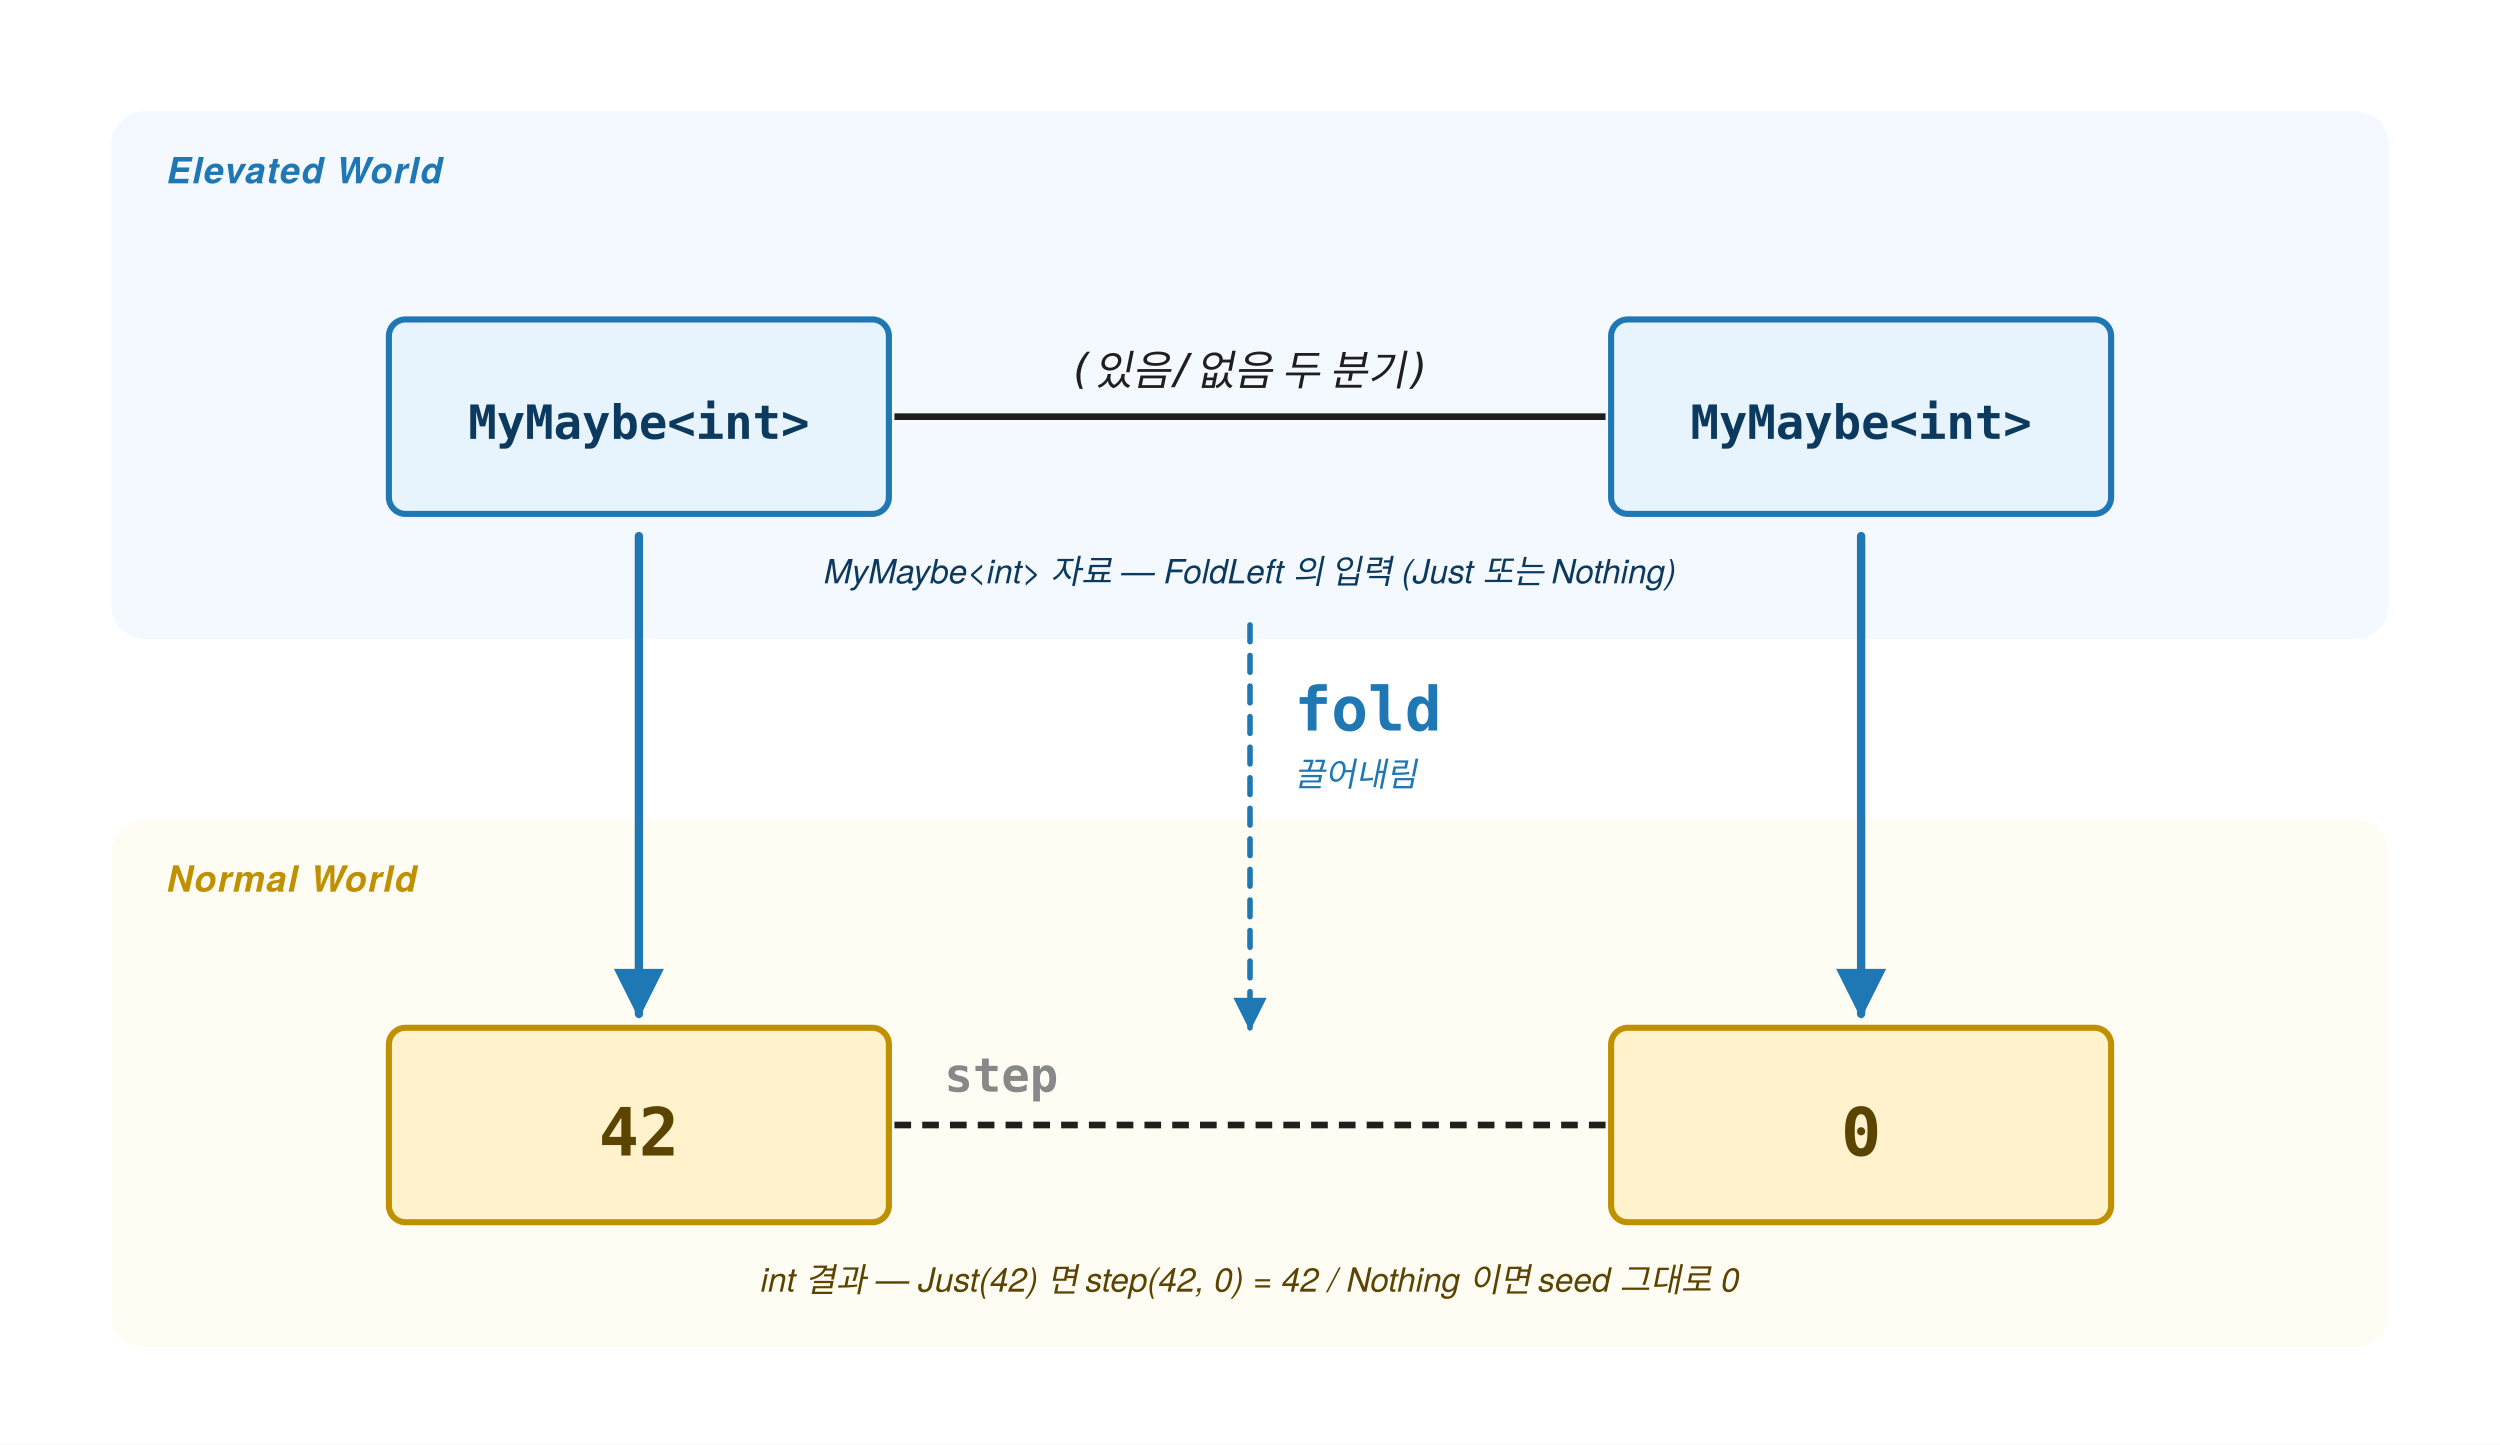
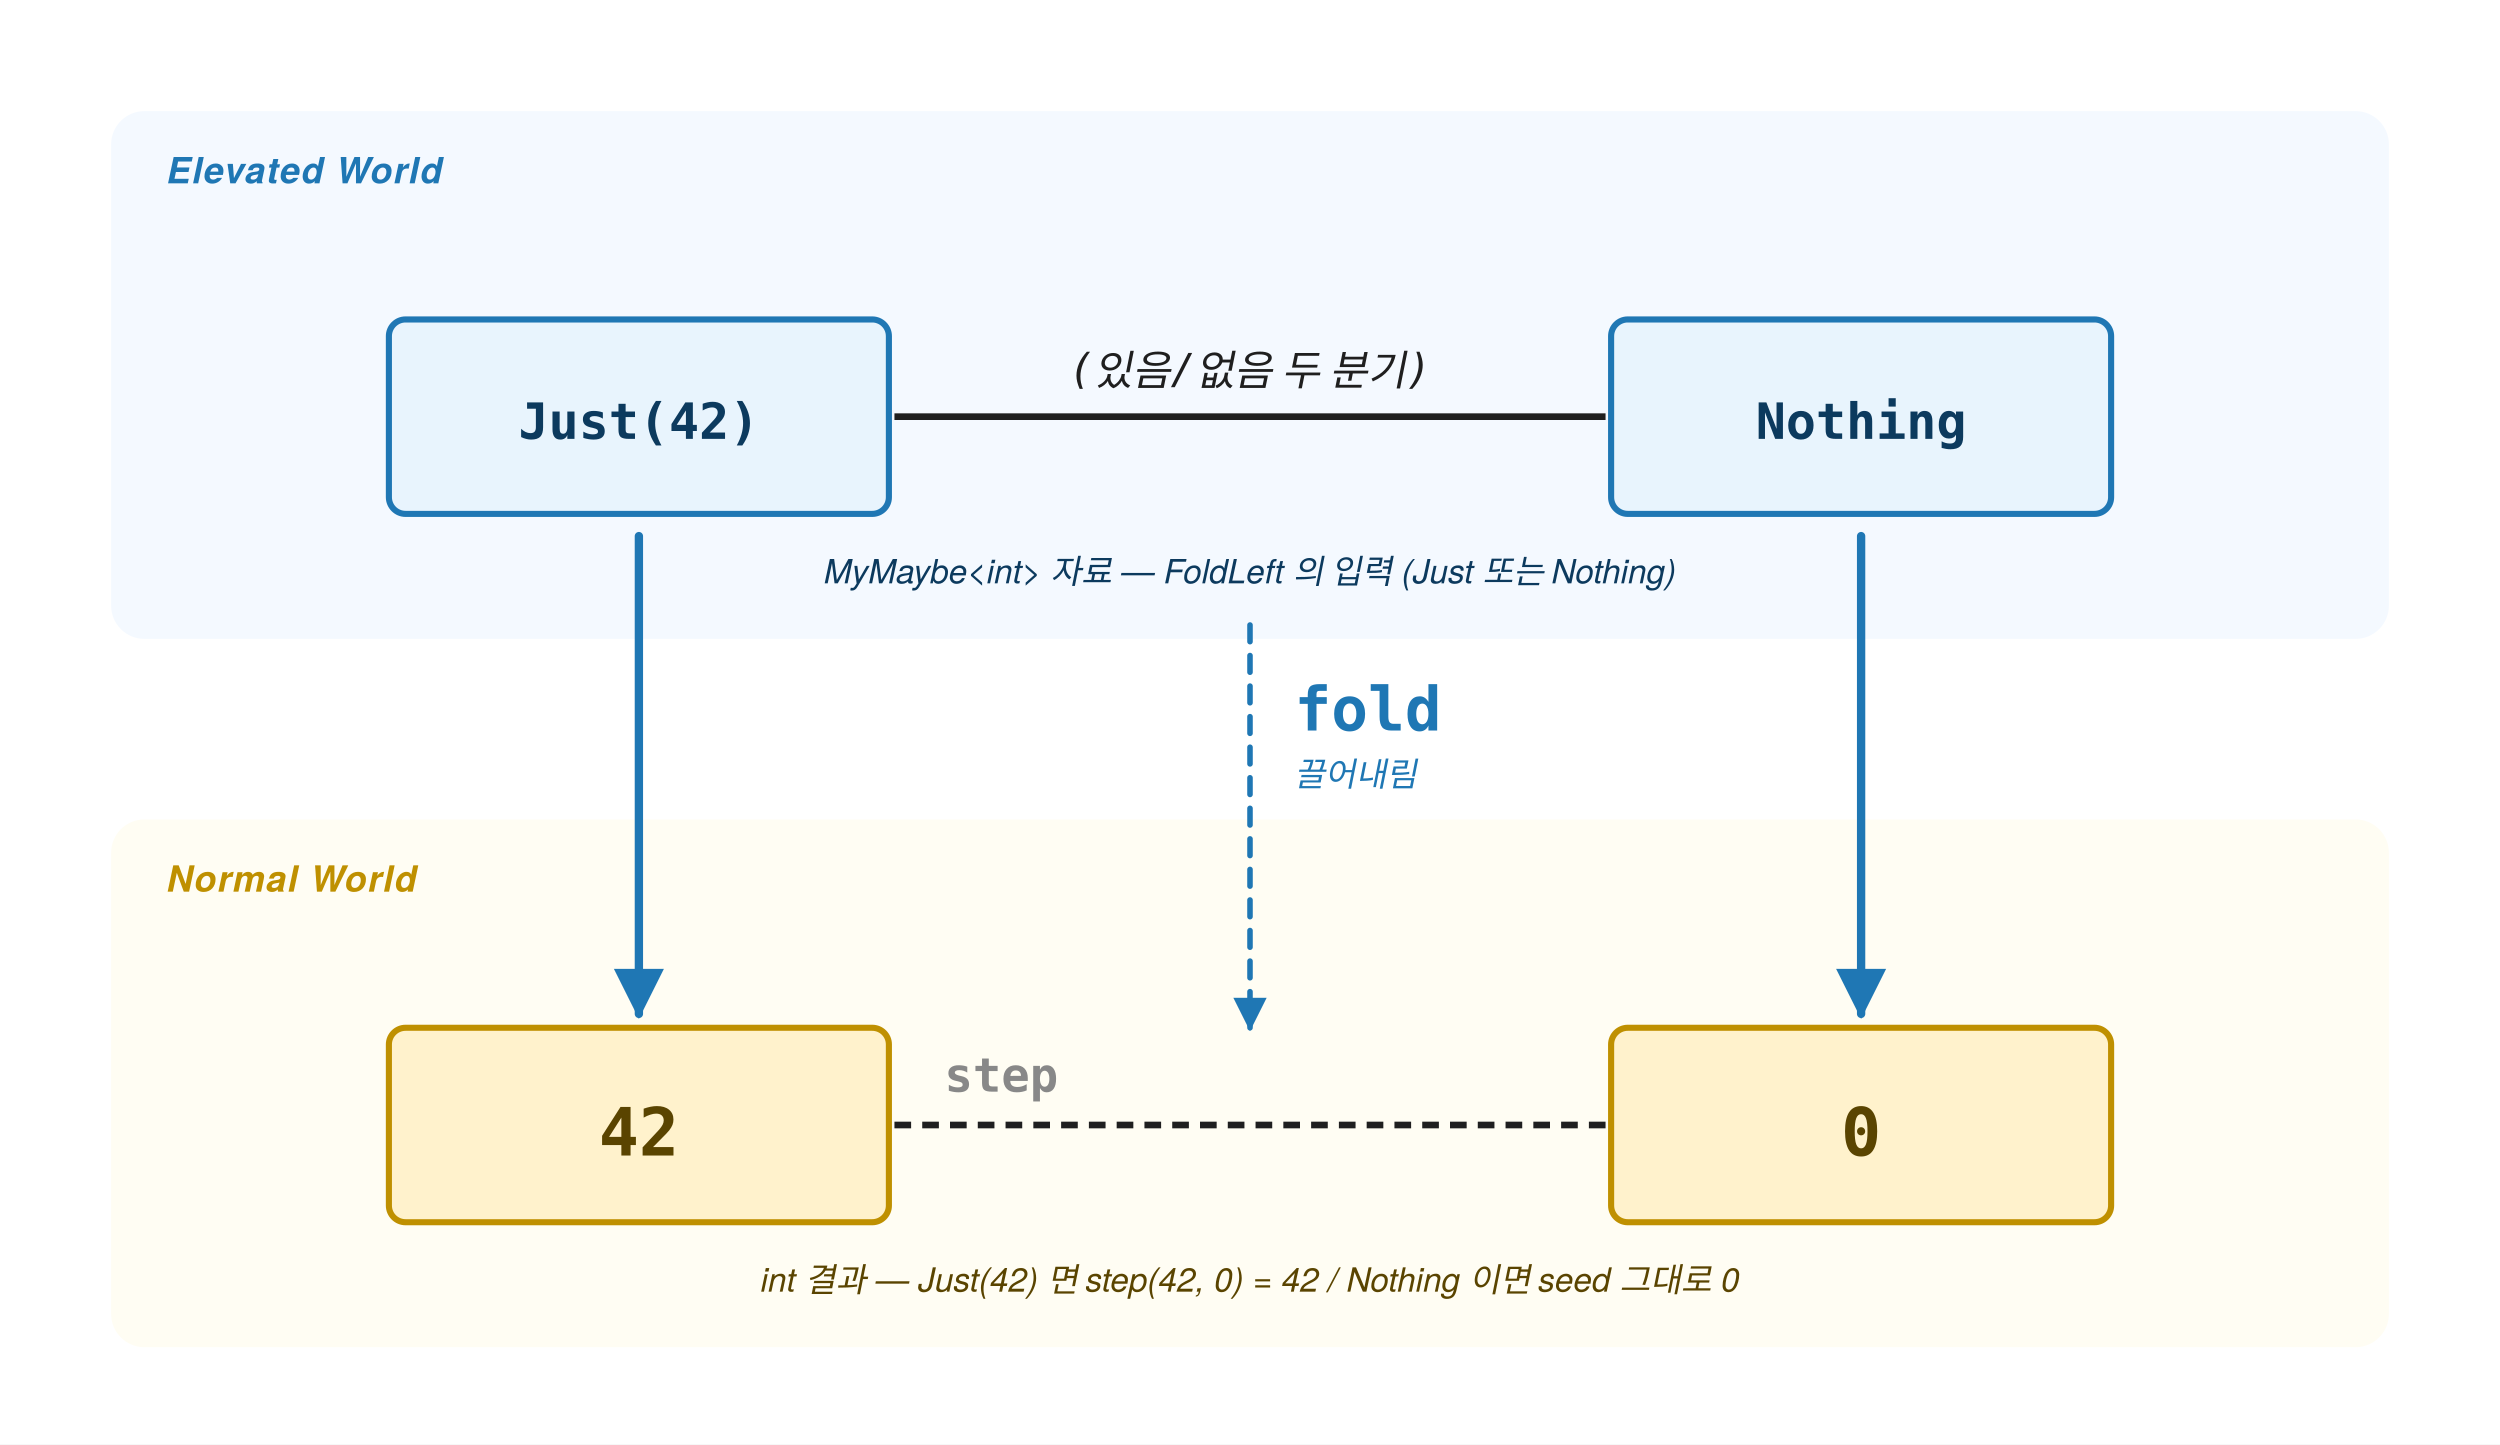
<svg xmlns="http://www.w3.org/2000/svg" viewBox="0 0 900 520" font-family="'Helvetica Neue', 'Noto Sans KR', sans-serif">
  <defs>
    <marker id="arrow-fn" viewBox="0 0 10 10" refX="9" refY="5" markerWidth="8" markerHeight="8" orient="auto-start-reverse">
      <path d="M0,0 L10,5 L0,10 z" fill="#1f1f1f" />
    </marker>
    <marker id="arrow-lower" viewBox="0 0 10 10" refX="9" refY="5" markerWidth="6" markerHeight="6" orient="auto-start-reverse">
      <path d="M0,0 L10,5 L0,10 z" fill="#1f77b4" />
    </marker>
  </defs>
  <rect width="900" height="520" fill="#ffffff" />
  <rect x="40" y="40" width="820" height="190" fill="#f4f9ff" stroke="none" rx="12" />
  <text x="60" y="66" font-size="13" fill="#1f77b4" font-style="italic" font-weight="bold" letter-spacing="0.5">Elevated World</text>
  <rect x="140" y="115" width="180" height="70" fill="#e8f4fd" stroke="#1f77b4" stroke-width="2.2" rx="6" />
-   <text x="230" y="158" font-size="17" fill="#0c3a5e" text-anchor="middle" font-family="'Consolas', monospace" font-weight="bold">MyMaybe&lt;int&gt;</text>
+   <text x="230" y="158" font-size="18" fill="#0c3a5e" text-anchor="middle" font-family="'Consolas', monospace" font-weight="bold">Just(42)</text>
  <rect x="580" y="115" width="180" height="70" fill="#e8f4fd" stroke="#1f77b4" stroke-width="2.2" rx="6" />
-   <text x="670" y="158" font-size="17" fill="#0c3a5e" text-anchor="middle" font-family="'Consolas', monospace" font-weight="bold">MyMaybe&lt;int&gt;</text>
+   <text x="670" y="158" font-size="18" fill="#0c3a5e" text-anchor="middle" font-family="'Consolas', monospace" font-weight="bold">Nothing</text>
  <line x1="322" y1="150" x2="578" y2="150" stroke="#1f1f1f" stroke-width="2.4" />
  <text x="450" y="138" font-size="15" fill="#1f1f1f" text-anchor="middle" font-style="italic" font-family="'Consolas', monospace">(있음/없음 두 분기)</text>
  <text x="450" y="210" font-size="12" fill="#0c3a5e" text-anchor="middle" font-style="italic">MyMaybe&lt;int&gt; 자료 — FoldLeft 의 입력 (Just 또는 Nothing)</text>
  <rect x="40" y="295" width="820" height="190" fill="#fffdf3" stroke="none" rx="12" />
  <text x="60" y="321" font-size="13" fill="#bf9000" font-style="italic" font-weight="bold" letter-spacing="0.5">Normal World</text>
  <rect x="140" y="370" width="180" height="70" fill="#fff2cc" stroke="#bf9000" stroke-width="2.2" rx="6" />
  <text x="230" y="416" font-size="24" fill="#5a4400" text-anchor="middle" font-family="'Consolas', monospace" font-weight="bold">42</text>
  <rect x="580" y="370" width="180" height="70" fill="#fff2cc" stroke="#bf9000" stroke-width="2.2" rx="6" />
  <text x="670" y="416" font-size="24" fill="#5a4400" text-anchor="middle" font-family="'Consolas', monospace" font-weight="bold">0</text>
  <line x1="322" y1="405" x2="578" y2="405" stroke="#1f1f1f" stroke-width="2.4" stroke-dasharray="6 4" />
  <text x="340" y="393" font-size="17" fill="#888888" text-anchor="start" font-weight="bold" font-family="'Consolas', monospace">step</text>
  <text x="450" y="465" font-size="12" fill="#5a4400" text-anchor="middle" font-style="italic">int 결과 — Just(42) 면 step(42, 0) = 42 / Nothing 이면 seed 그대로 0</text>
  <line x1="230" y1="193" x2="230" y2="365" stroke="#1f77b4" stroke-width="3" stroke-linecap="round" marker-end="url(#arrow-lower)" />
  <line x1="670" y1="193" x2="670" y2="365" stroke="#1f77b4" stroke-width="3" stroke-linecap="round" marker-end="url(#arrow-lower)" />
  <line x1="450" y1="225" x2="450" y2="370" stroke="#1f77b4" stroke-width="2" stroke-linecap="round" marker-end="url(#arrow-lower)" stroke-dasharray="6 5" />
  <text x="466" y="263" font-size="22" fill="#1f77b4" font-weight="bold" font-family="'Consolas', monospace">fold</text>
  <text x="466" y="283" font-size="12" fill="#1f77b4" font-style="italic">끌어내림</text>
</svg>
